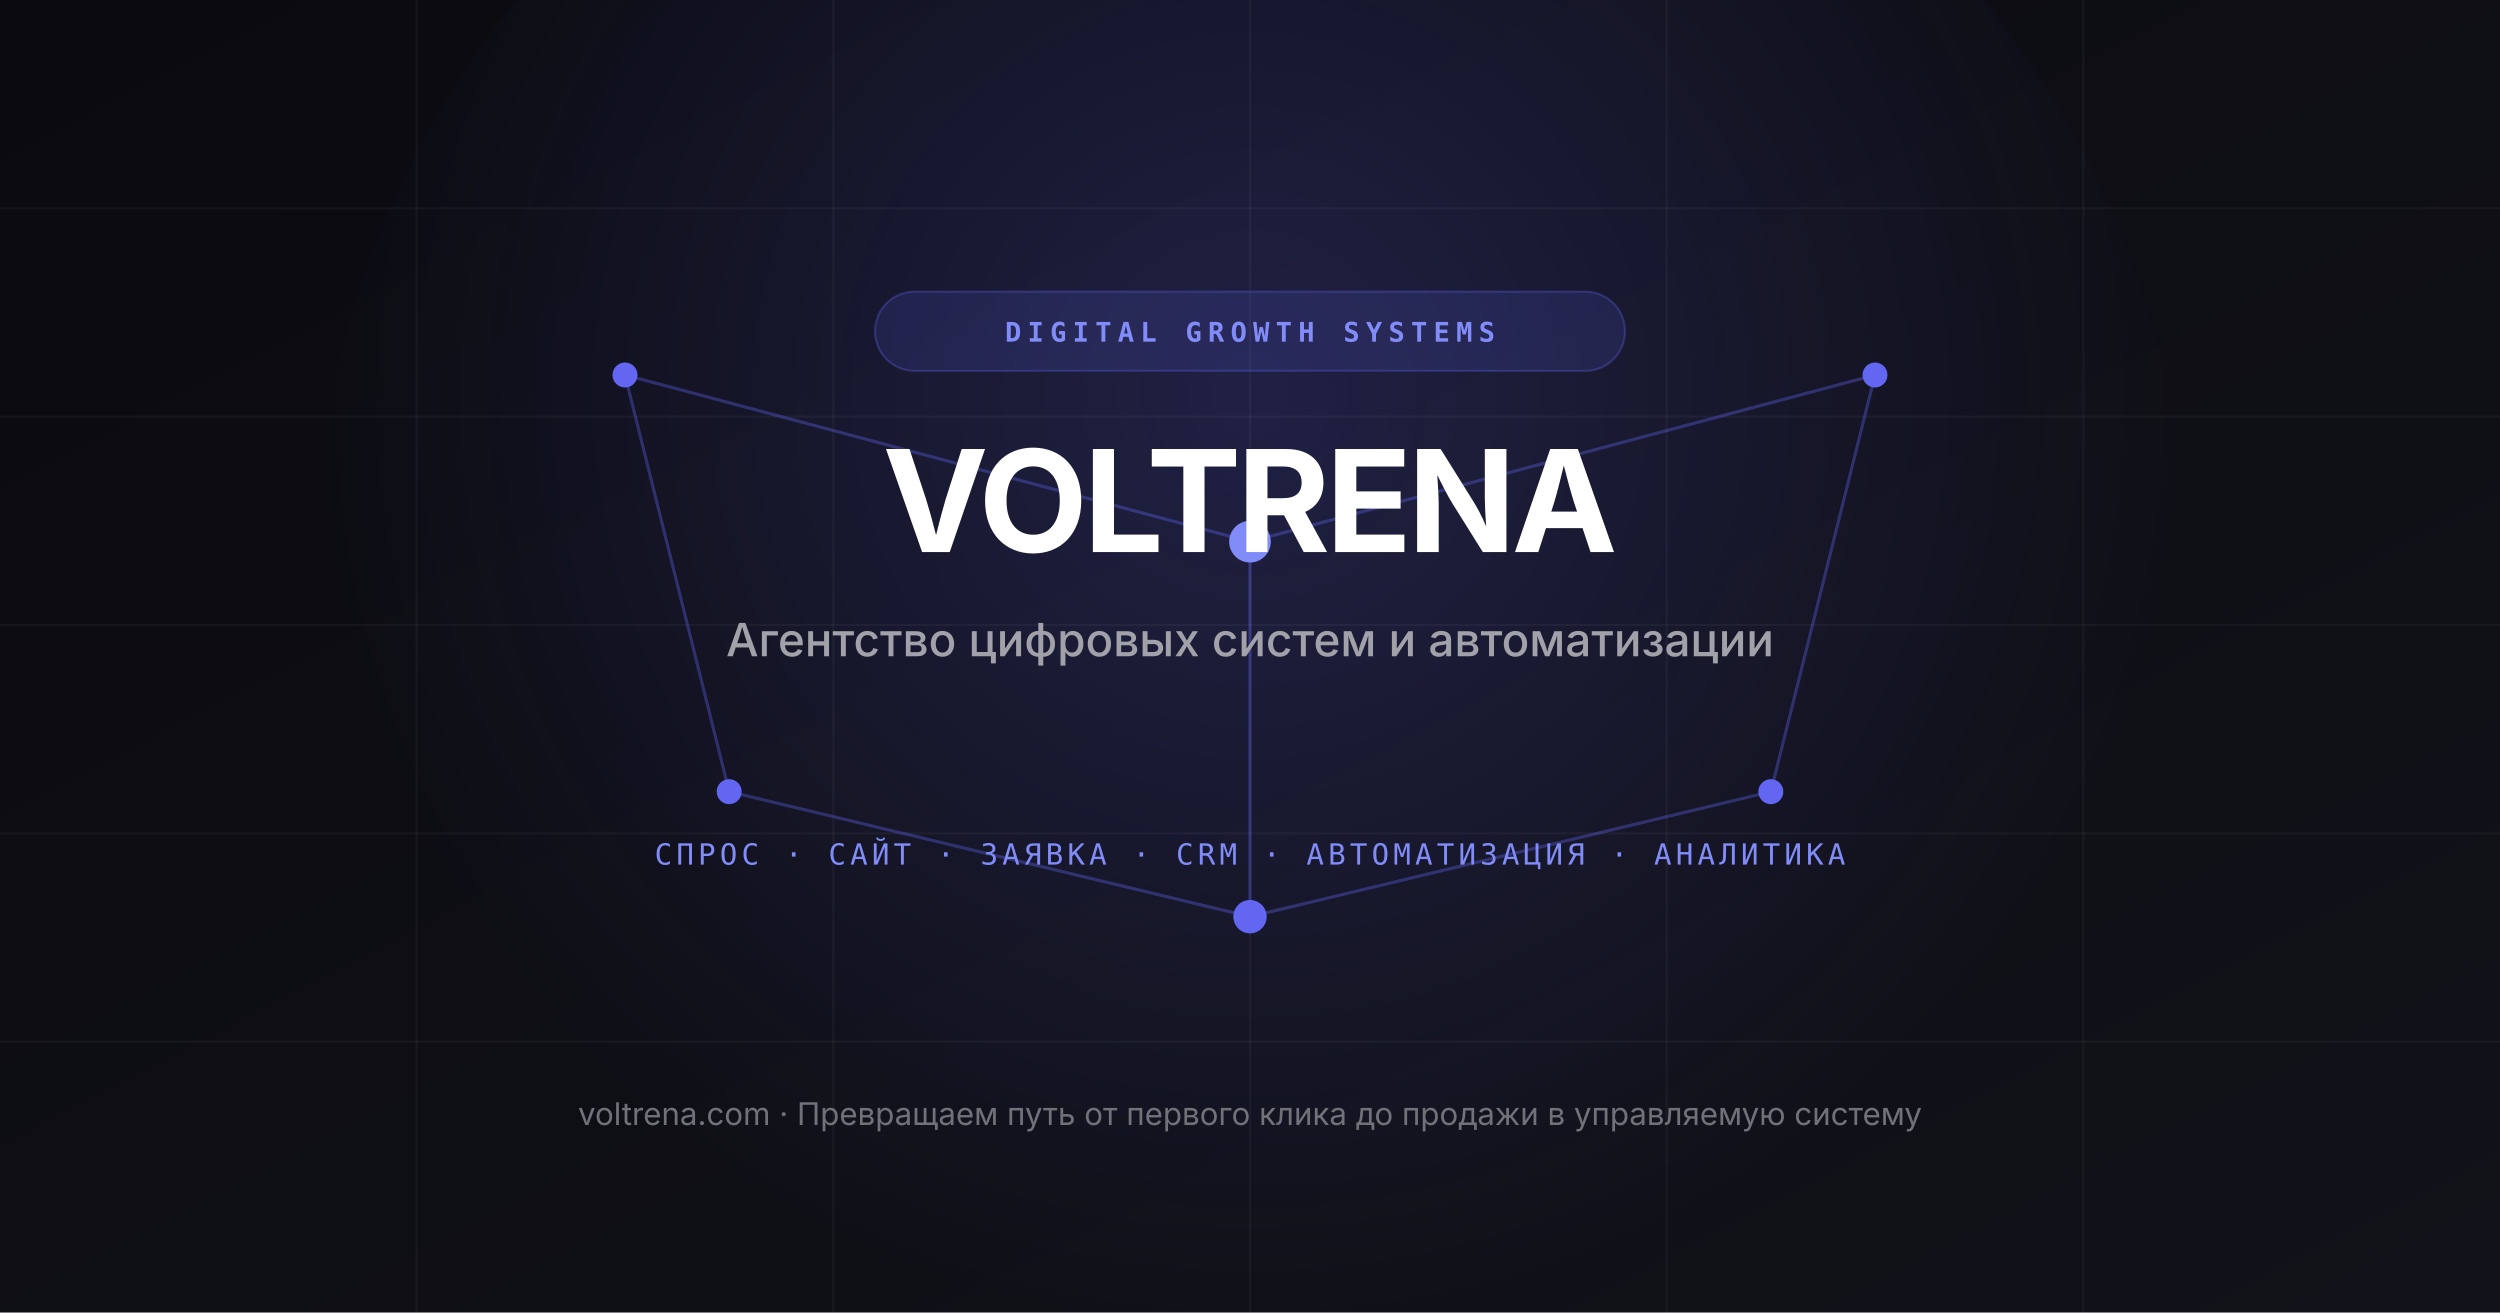
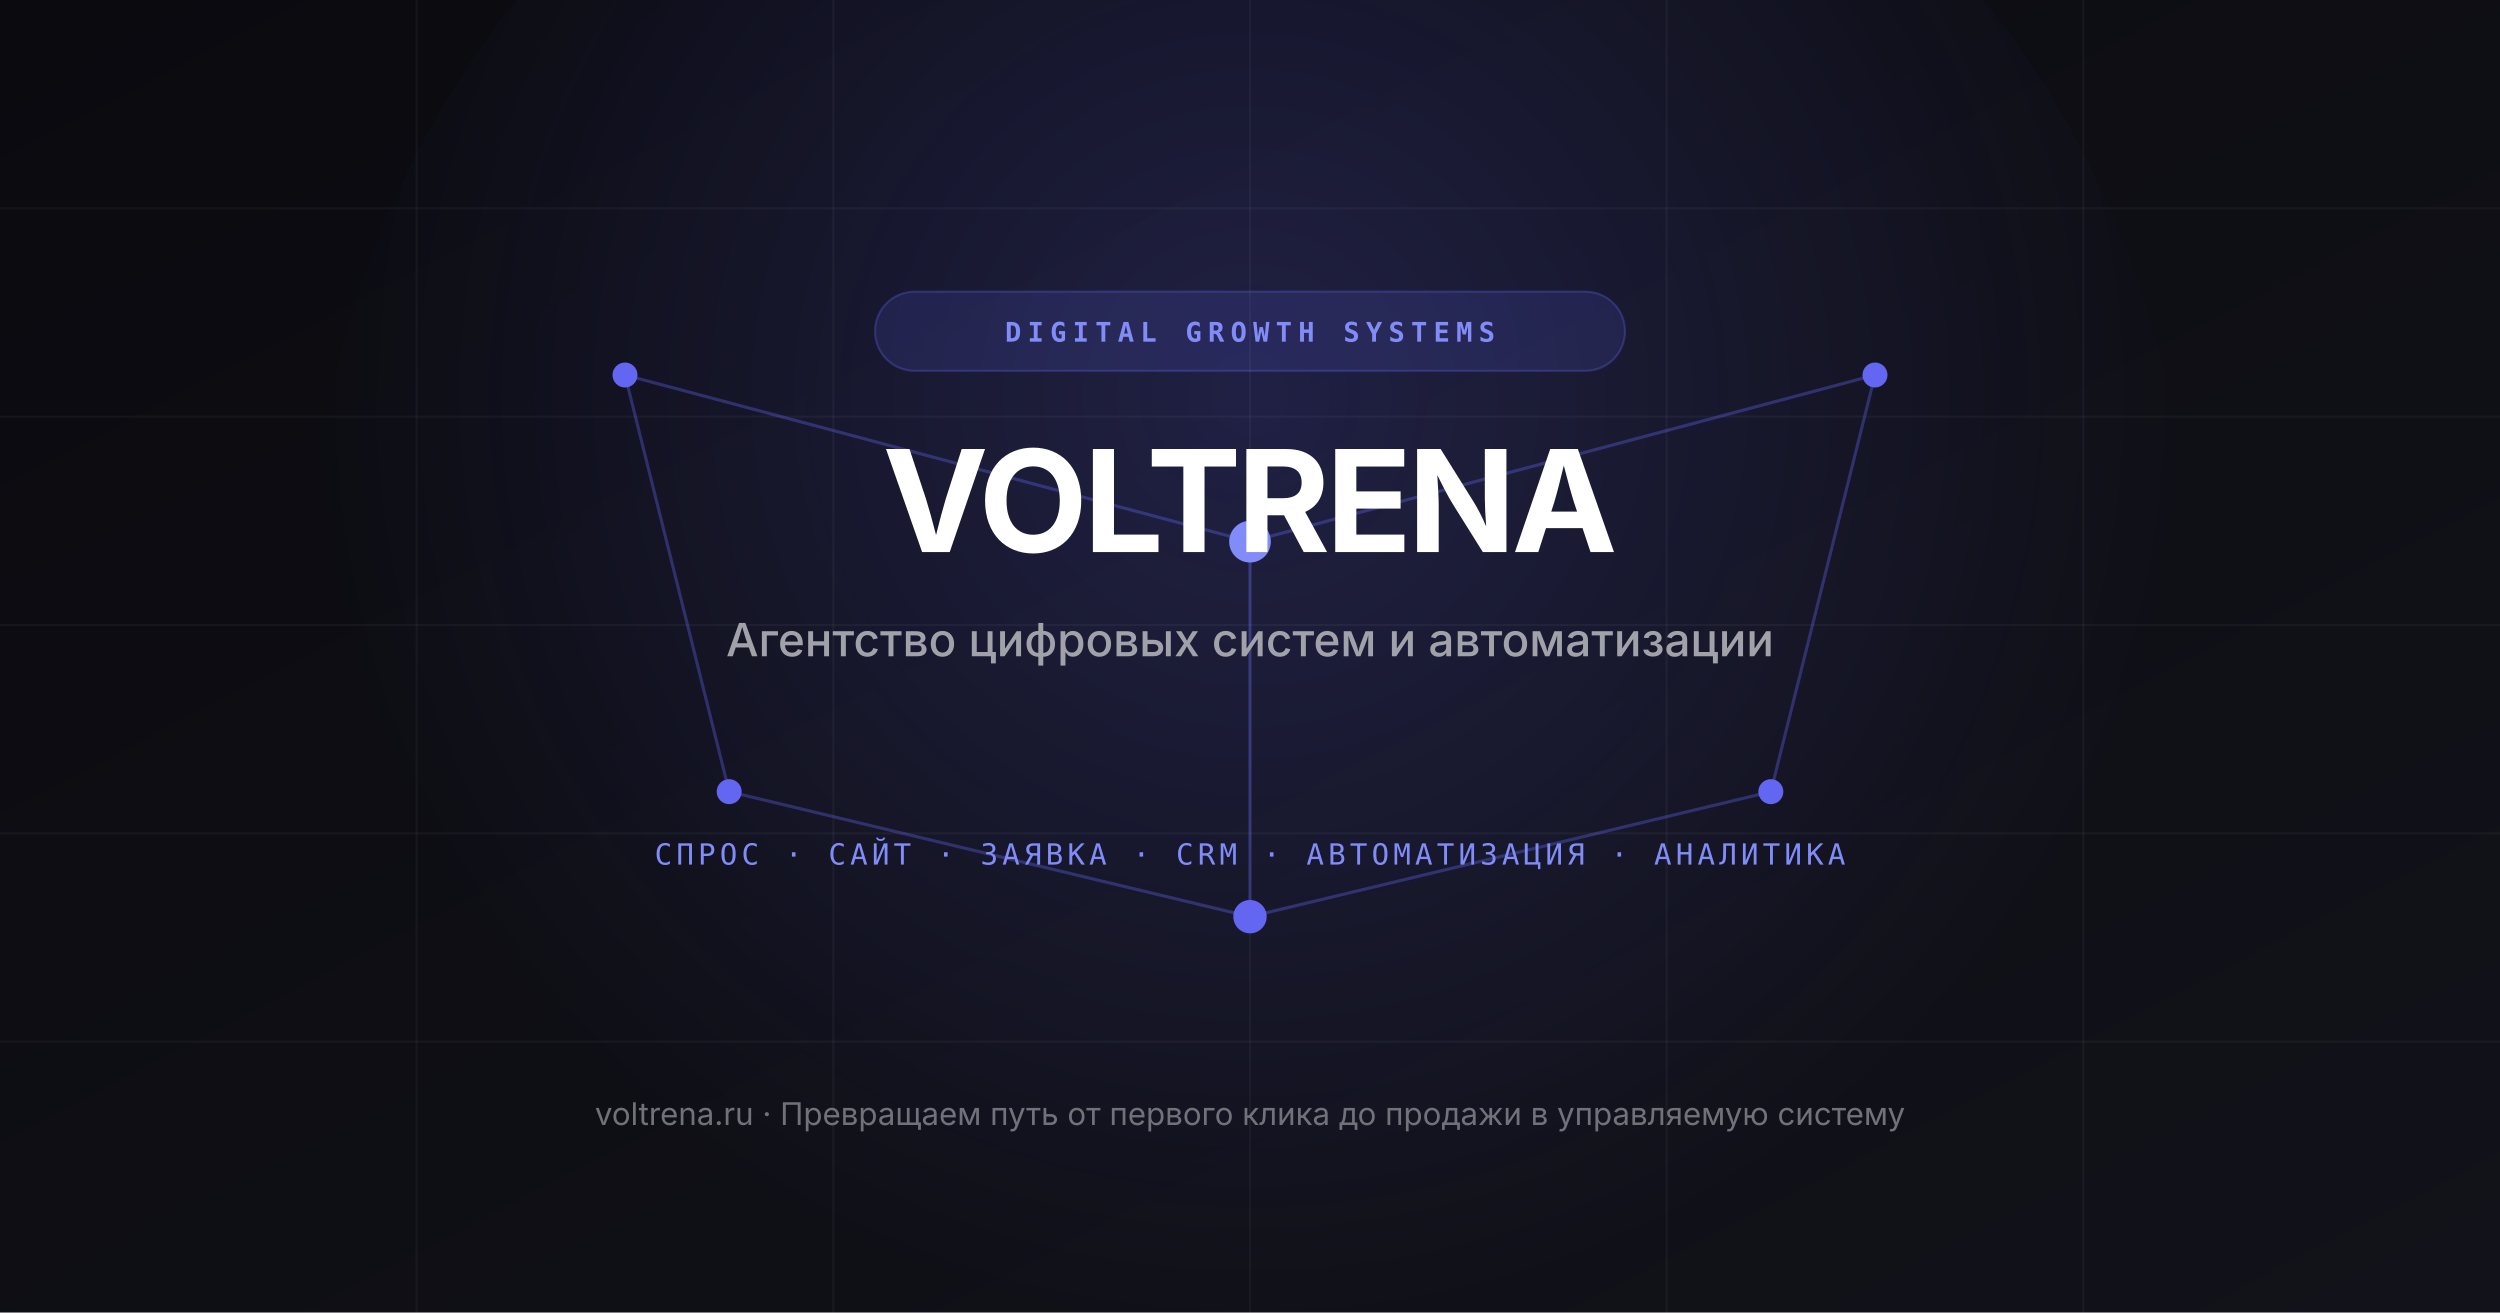
<svg xmlns="http://www.w3.org/2000/svg" width="1200" height="630" viewBox="0 0 1200 630">
  <defs>
    <linearGradient id="bg" x1="0%" y1="0%" x2="100%" y2="100%">
      <stop offset="0%" stop-color="#0a0a0f" />
      <stop offset="100%" stop-color="#12121a" />
    </linearGradient>
    <radialGradient id="glow" cx="50%" cy="40%" r="50%">
      <stop offset="0%" stop-color="rgba(99, 102, 241, 0.22)" />
      <stop offset="100%" stop-color="rgba(99, 102, 241, 0)" />
    </radialGradient>
  </defs>
  <rect width="1200" height="630" fill="url(#bg)" />
  <circle cx="600" cy="280" r="450" fill="url(#glow)" />
  <g stroke="rgba(255, 255, 255, 0.04)" stroke-width="1">
    <line x1="0" y1="100" x2="1200" y2="100" />
    <line x1="0" y1="200" x2="1200" y2="200" />
    <line x1="0" y1="300" x2="1200" y2="300" />
    <line x1="0" y1="400" x2="1200" y2="400" />
    <line x1="0" y1="500" x2="1200" y2="500" />
    <line x1="200" y1="0" x2="200" y2="630" />
    <line x1="400" y1="0" x2="400" y2="630" />
    <line x1="600" y1="0" x2="600" y2="630" />
    <line x1="800" y1="0" x2="800" y2="630" />
    <line x1="1000" y1="0" x2="1000" y2="630" />
  </g>
  <g stroke="rgba(99, 102, 241, 0.35)" stroke-width="1.5">
    <line x1="300" y1="180" x2="600" y2="260" />
    <line x1="600" y1="260" x2="900" y2="180" />
    <line x1="600" y1="260" x2="600" y2="440" />
    <line x1="300" y1="180" x2="350" y2="380" />
    <line x1="900" y1="180" x2="850" y2="380" />
    <line x1="350" y1="380" x2="600" y2="440" />
    <line x1="850" y1="380" x2="600" y2="440" />
  </g>
  <circle cx="300" cy="180" r="6" fill="#6366f1" />
  <circle cx="600" cy="260" r="10" fill="#818cf8" />
  <circle cx="900" cy="180" r="6" fill="#6366f1" />
  <circle cx="350" cy="380" r="6" fill="#6366f1" />
  <circle cx="850" cy="380" r="6" fill="#6366f1" />
  <circle cx="600" cy="440" r="8" fill="#6366f1" />
  <rect x="420" y="140" width="360" height="38" rx="19" fill="rgba(99, 102, 241, 0.15)" stroke="rgba(99, 102, 241, 0.3)" />
  <text x="600" y="164" font-family="monospace, sans-serif" font-size="13" font-weight="bold" fill="#818cf8" text-anchor="middle" letter-spacing="3">DIGITAL GROWTH SYSTEMS</text>
  <text x="600" y="265" font-family="system-ui, -apple-system, sans-serif" font-size="68" font-weight="bold" fill="#ffffff" text-anchor="middle" letter-spacing="-2">VOLTRENA</text>
  <text x="600" y="315" font-family="system-ui, -apple-system, sans-serif" font-size="22" font-weight="500" fill="#a1a1aa" text-anchor="middle">Агентство цифровых систем и автоматизации</text>
  <text x="600" y="415" font-family="monospace, sans-serif" font-size="14" fill="#818cf8" text-anchor="middle" letter-spacing="2">СПРОС · САЙТ · ЗАЯВКА · CRM · АВТОМАТИЗАЦИЯ · АНАЛИТИКА</text>
-   <text x="600" y="540" font-family="system-ui, -apple-system, sans-serif" font-size="15" fill="#71717a" text-anchor="middle">voltrena.com · Превращаем путь от первого клика до продажи в управляемую систему</text>
+   <text x="600" y="540" font-family="system-ui, -apple-system, sans-serif" font-size="15" fill="#71717a" text-anchor="middle">voltrena.ru · Превращаем путь от первого клика до продажи в управляемую систему</text>
</svg>
